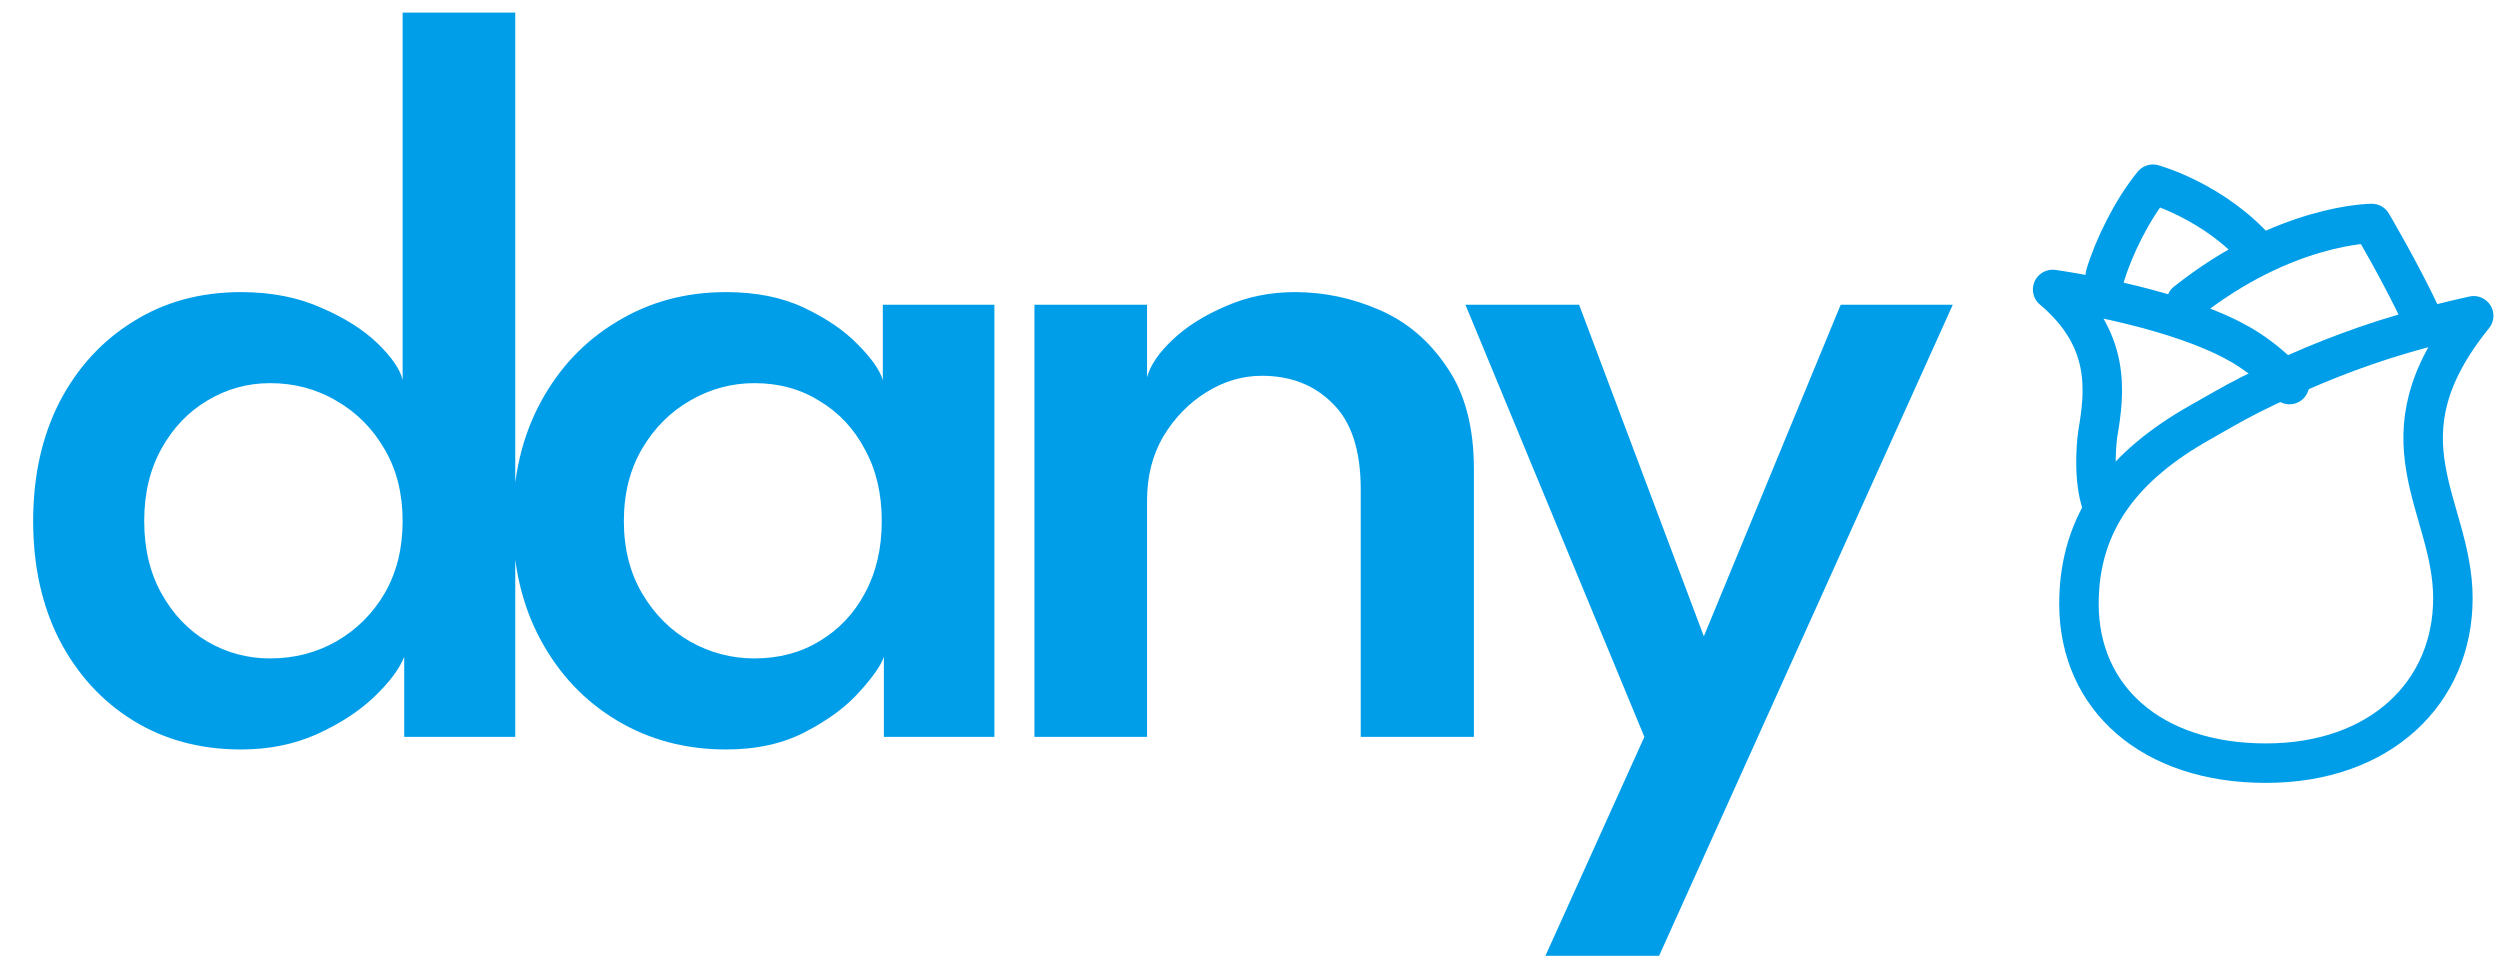
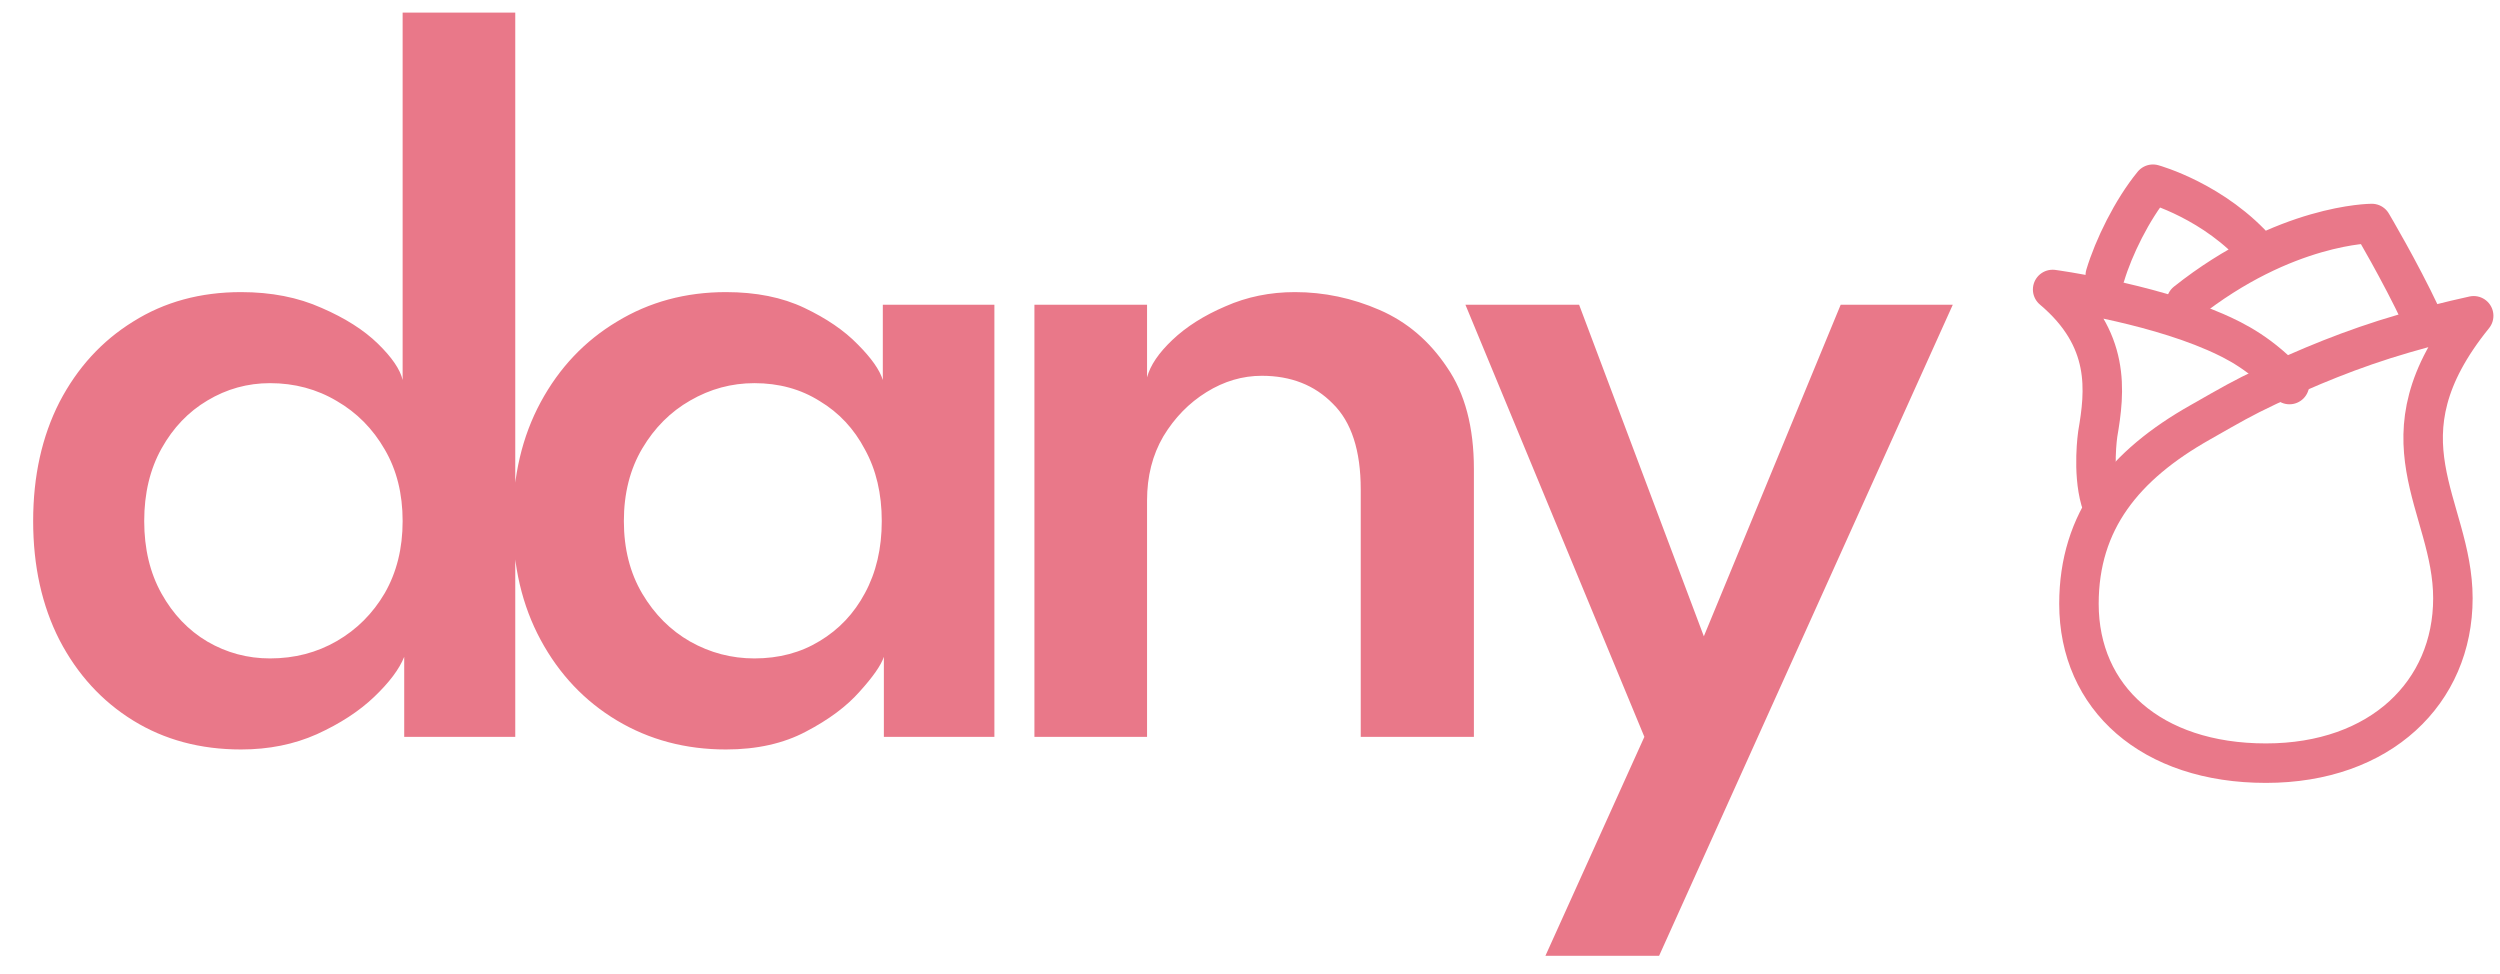
<svg xmlns="http://www.w3.org/2000/svg" width="95" height="37" viewBox="0 0 95 37" fill="none">
-   <path d="M94 12C93.067 12.205 92.184 12.432 91.35 12.674C89.352 13.253 87.625 13.985 86.15 14.685C85.197 15.138 84.857 15.338 83.609 16.049C80.727 17.676 79 19.787 79 22.946C79 26.515 81.743 29 86.105 29C90.467 29 93.21 26.305 93.21 22.735C93.21 19.166 90.201 16.696 94 12Z" stroke="#009ee9" stroke-width="1.5" stroke-linecap="round" stroke-linejoin="round" />
-   <path d="M87 14.613C85.945 13.454 84.954 12.953 84.177 12.614C81.568 11.476 78 11 78 11C80.223 12.875 79.993 14.867 79.714 16.493C79.714 16.493 79.507 17.904 79.817 19" stroke="#009ee9" stroke-width="1.5" stroke-linecap="round" stroke-linejoin="round" />
-   <path d="M92 12C91.197 10.294 90.129 8.493 90.129 8.493C90.129 8.493 86.838 8.493 83.076 11.48M85.84 9.593C84.164 7.644 81.812 7 81.812 7C81.017 7.971 80.316 9.407 80 10.461" stroke="#009ee9" stroke-width="1.5" stroke-linecap="round" stroke-linejoin="round" />
-   <path d="M9.16 28.48C7.613 28.48 6.247 28.113 5.06 27.38C3.873 26.647 2.94 25.627 2.26 24.32C1.593 23.013 1.26 21.507 1.26 19.8C1.26 18.093 1.593 16.587 2.26 15.28C2.94 13.973 3.873 12.953 5.06 12.22C6.247 11.473 7.613 11.1 9.16 11.1C10.307 11.1 11.327 11.3 12.22 11.7C13.113 12.087 13.827 12.54 14.36 13.06C14.893 13.58 15.207 14.04 15.3 14.44V0.48H19.58V28H15.36V24.96C15.173 25.427 14.793 25.933 14.22 26.48C13.647 27.027 12.92 27.5 12.04 27.9C11.173 28.287 10.213 28.48 9.16 28.48ZM10.26 25.02C11.193 25.02 12.04 24.8 12.8 24.36C13.56 23.92 14.167 23.313 14.62 22.54C15.073 21.753 15.3 20.84 15.3 19.8C15.3 18.76 15.073 17.853 14.62 17.08C14.167 16.293 13.56 15.68 12.8 15.24C12.04 14.787 11.193 14.56 10.26 14.56C9.407 14.56 8.613 14.78 7.88 15.22C7.16 15.647 6.58 16.253 6.14 17.04C5.7 17.827 5.48 18.747 5.48 19.8C5.48 20.853 5.7 21.773 6.14 22.56C6.58 23.347 7.16 23.953 7.88 24.38C8.613 24.807 9.407 25.02 10.26 25.02ZM33.587 28V24.96C33.48 25.28 33.174 25.72 32.667 26.28C32.174 26.84 31.494 27.347 30.627 27.8C29.774 28.253 28.761 28.48 27.587 28.48C26.054 28.48 24.674 28.113 23.447 27.38C22.221 26.647 21.254 25.627 20.547 24.32C19.84 23.013 19.487 21.507 19.487 19.8C19.487 18.093 19.84 16.587 20.547 15.28C21.254 13.973 22.221 12.953 23.447 12.22C24.674 11.473 26.054 11.1 27.587 11.1C28.734 11.1 29.727 11.3 30.567 11.7C31.407 12.1 32.081 12.56 32.587 13.08C33.107 13.6 33.427 14.053 33.547 14.44V11.58H37.787V28H33.587ZM23.707 19.8C23.707 20.853 23.941 21.773 24.407 22.56C24.874 23.347 25.48 23.953 26.227 24.38C26.987 24.807 27.8 25.02 28.667 25.02C29.601 25.02 30.427 24.8 31.147 24.36C31.881 23.92 32.454 23.313 32.867 22.54C33.294 21.753 33.507 20.84 33.507 19.8C33.507 18.76 33.294 17.853 32.867 17.08C32.454 16.293 31.881 15.68 31.147 15.24C30.427 14.787 29.601 14.56 28.667 14.56C27.8 14.56 26.987 14.78 26.227 15.22C25.48 15.647 24.874 16.253 24.407 17.04C23.941 17.827 23.707 18.747 23.707 19.8ZM49.208 11.1C50.315 11.1 51.388 11.327 52.428 11.78C53.468 12.233 54.321 12.96 54.988 13.96C55.668 14.947 56.008 16.233 56.008 17.82V28H51.708V18.6C51.708 17.12 51.355 16.033 50.648 15.34C49.955 14.633 49.054 14.28 47.948 14.28C47.215 14.28 46.514 14.487 45.848 14.9C45.181 15.313 44.635 15.873 44.208 16.58C43.794 17.287 43.588 18.1 43.588 19.02V28H39.308V11.58H43.588V14.34C43.708 13.887 44.028 13.413 44.548 12.92C45.081 12.413 45.755 11.987 46.568 11.64C47.381 11.28 48.261 11.1 49.208 11.1ZM64.746 24.18L69.946 11.58H74.206L63.046 36.32H58.726L62.486 28L55.686 11.58H60.006L64.746 24.18Z" fill="#009ee9" />
+   <path d="M94 12C93.067 12.205 92.184 12.432 91.35 12.674C89.352 13.253 87.625 13.985 86.15 14.685C85.197 15.138 84.857 15.338 83.609 16.049C80.727 17.676 79 19.787 79 22.946C79 26.515 81.743 29 86.105 29C90.467 29 93.21 26.305 93.21 22.735C93.21 19.166 90.201 16.696 94 12Z" stroke="hsl(351deg 72.56% 69.23%)" stroke-width="1.5" stroke-linecap="round" stroke-linejoin="round" />
+   <path d="M87 14.613C85.945 13.454 84.954 12.953 84.177 12.614C81.568 11.476 78 11 78 11C80.223 12.875 79.993 14.867 79.714 16.493C79.714 16.493 79.507 17.904 79.817 19" stroke="hsl(351deg 72.56% 69.23%)" stroke-width="1.5" stroke-linecap="round" stroke-linejoin="round" />
+   <path d="M92 12C91.197 10.294 90.129 8.493 90.129 8.493C90.129 8.493 86.838 8.493 83.076 11.48M85.84 9.593C84.164 7.644 81.812 7 81.812 7C81.017 7.971 80.316 9.407 80 10.461" stroke="hsl(351deg 72.56% 69.23%)" stroke-width="1.5" stroke-linecap="round" stroke-linejoin="round" />
+   <path d="M9.16 28.48C7.613 28.48 6.247 28.113 5.06 27.38C3.873 26.647 2.94 25.627 2.26 24.32C1.593 23.013 1.26 21.507 1.26 19.8C1.26 18.093 1.593 16.587 2.26 15.28C2.94 13.973 3.873 12.953 5.06 12.22C6.247 11.473 7.613 11.1 9.16 11.1C10.307 11.1 11.327 11.3 12.22 11.7C13.113 12.087 13.827 12.54 14.36 13.06C14.893 13.58 15.207 14.04 15.3 14.44V0.48H19.58V28H15.36V24.96C15.173 25.427 14.793 25.933 14.22 26.48C13.647 27.027 12.92 27.5 12.04 27.9C11.173 28.287 10.213 28.48 9.16 28.48ZM10.26 25.02C11.193 25.02 12.04 24.8 12.8 24.36C13.56 23.92 14.167 23.313 14.62 22.54C15.073 21.753 15.3 20.84 15.3 19.8C15.3 18.76 15.073 17.853 14.62 17.08C14.167 16.293 13.56 15.68 12.8 15.24C12.04 14.787 11.193 14.56 10.26 14.56C9.407 14.56 8.613 14.78 7.88 15.22C7.16 15.647 6.58 16.253 6.14 17.04C5.7 17.827 5.48 18.747 5.48 19.8C5.48 20.853 5.7 21.773 6.14 22.56C6.58 23.347 7.16 23.953 7.88 24.38C8.613 24.807 9.407 25.02 10.26 25.02ZM33.587 28V24.96C33.48 25.28 33.174 25.72 32.667 26.28C32.174 26.84 31.494 27.347 30.627 27.8C29.774 28.253 28.761 28.48 27.587 28.48C26.054 28.48 24.674 28.113 23.447 27.38C22.221 26.647 21.254 25.627 20.547 24.32C19.84 23.013 19.487 21.507 19.487 19.8C19.487 18.093 19.84 16.587 20.547 15.28C21.254 13.973 22.221 12.953 23.447 12.22C24.674 11.473 26.054 11.1 27.587 11.1C28.734 11.1 29.727 11.3 30.567 11.7C31.407 12.1 32.081 12.56 32.587 13.08C33.107 13.6 33.427 14.053 33.547 14.44V11.58H37.787V28H33.587ZM23.707 19.8C23.707 20.853 23.941 21.773 24.407 22.56C24.874 23.347 25.48 23.953 26.227 24.38C26.987 24.807 27.8 25.02 28.667 25.02C29.601 25.02 30.427 24.8 31.147 24.36C31.881 23.92 32.454 23.313 32.867 22.54C33.294 21.753 33.507 20.84 33.507 19.8C33.507 18.76 33.294 17.853 32.867 17.08C32.454 16.293 31.881 15.68 31.147 15.24C30.427 14.787 29.601 14.56 28.667 14.56C27.8 14.56 26.987 14.78 26.227 15.22C25.48 15.647 24.874 16.253 24.407 17.04C23.941 17.827 23.707 18.747 23.707 19.8ZM49.208 11.1C50.315 11.1 51.388 11.327 52.428 11.78C53.468 12.233 54.321 12.96 54.988 13.96C55.668 14.947 56.008 16.233 56.008 17.82V28H51.708V18.6C51.708 17.12 51.355 16.033 50.648 15.34C49.955 14.633 49.054 14.28 47.948 14.28C47.215 14.28 46.514 14.487 45.848 14.9C45.181 15.313 44.635 15.873 44.208 16.58C43.794 17.287 43.588 18.1 43.588 19.02V28H39.308V11.58H43.588V14.34C43.708 13.887 44.028 13.413 44.548 12.92C45.081 12.413 45.755 11.987 46.568 11.64C47.381 11.28 48.261 11.1 49.208 11.1ZM64.746 24.18L69.946 11.58H74.206L63.046 36.32H58.726L62.486 28L55.686 11.58H60.006L64.746 24.18Z" fill="hsl(351deg 72.56% 69.23%)" />
</svg>
